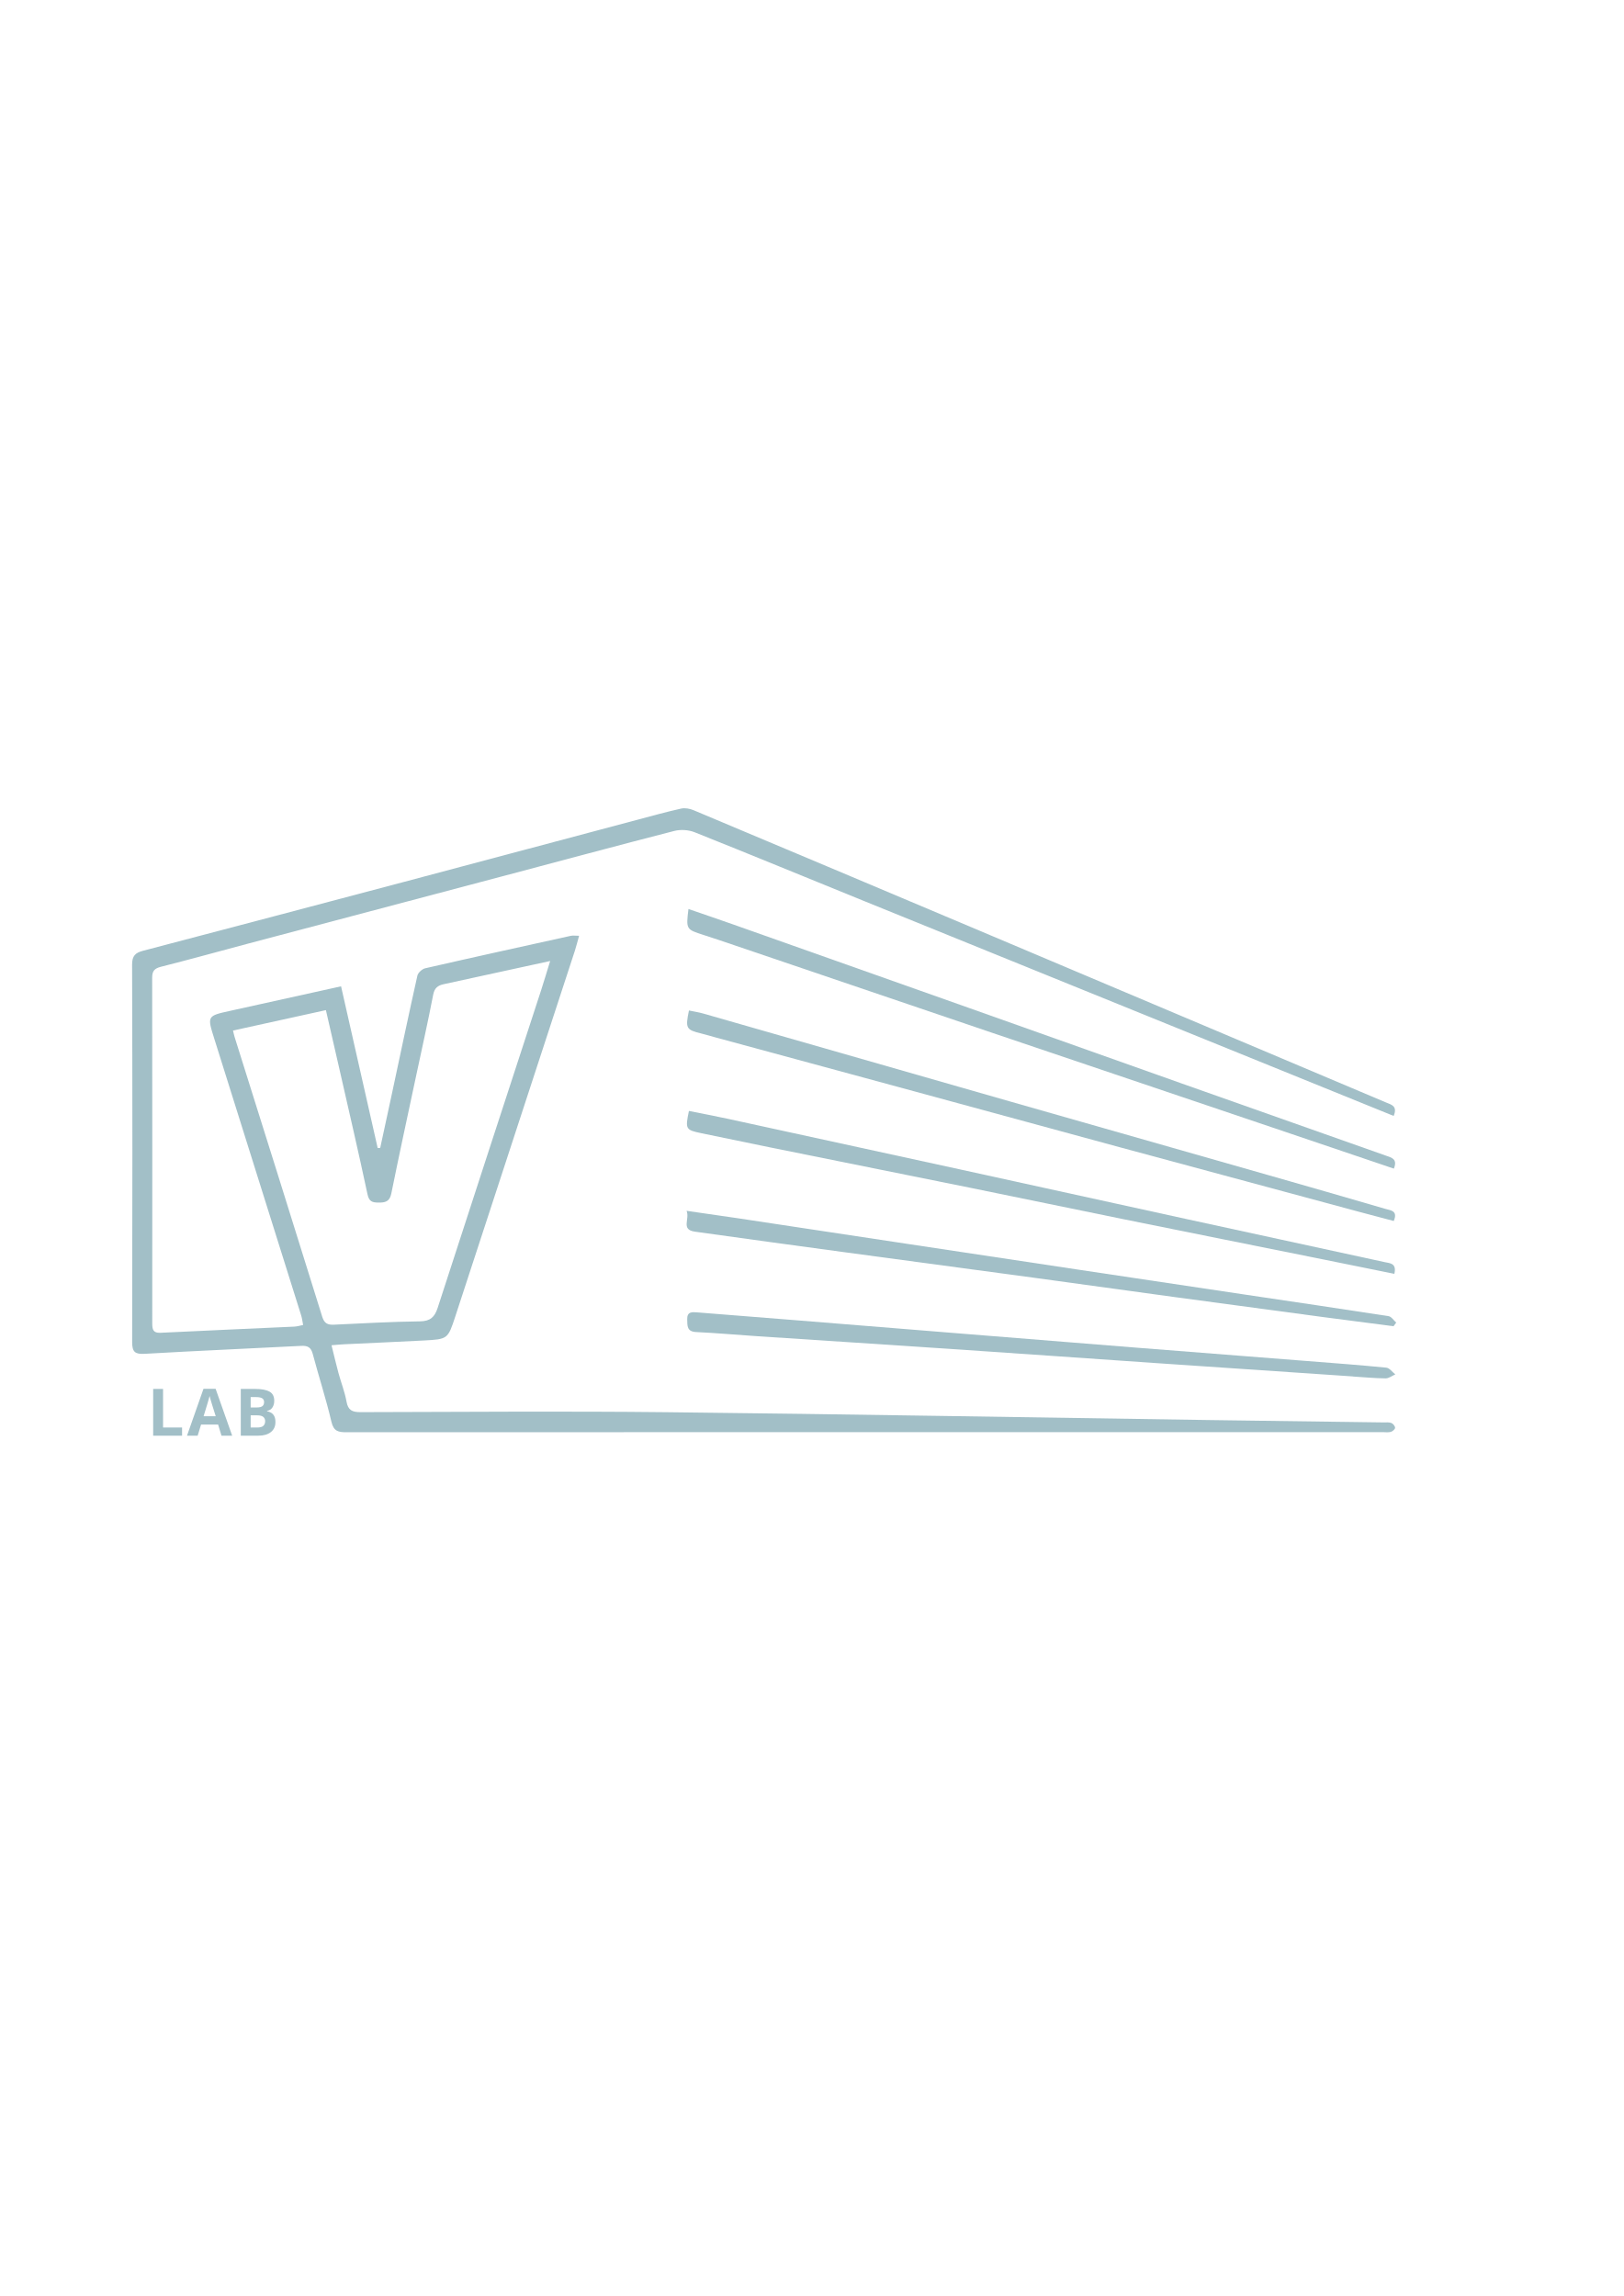
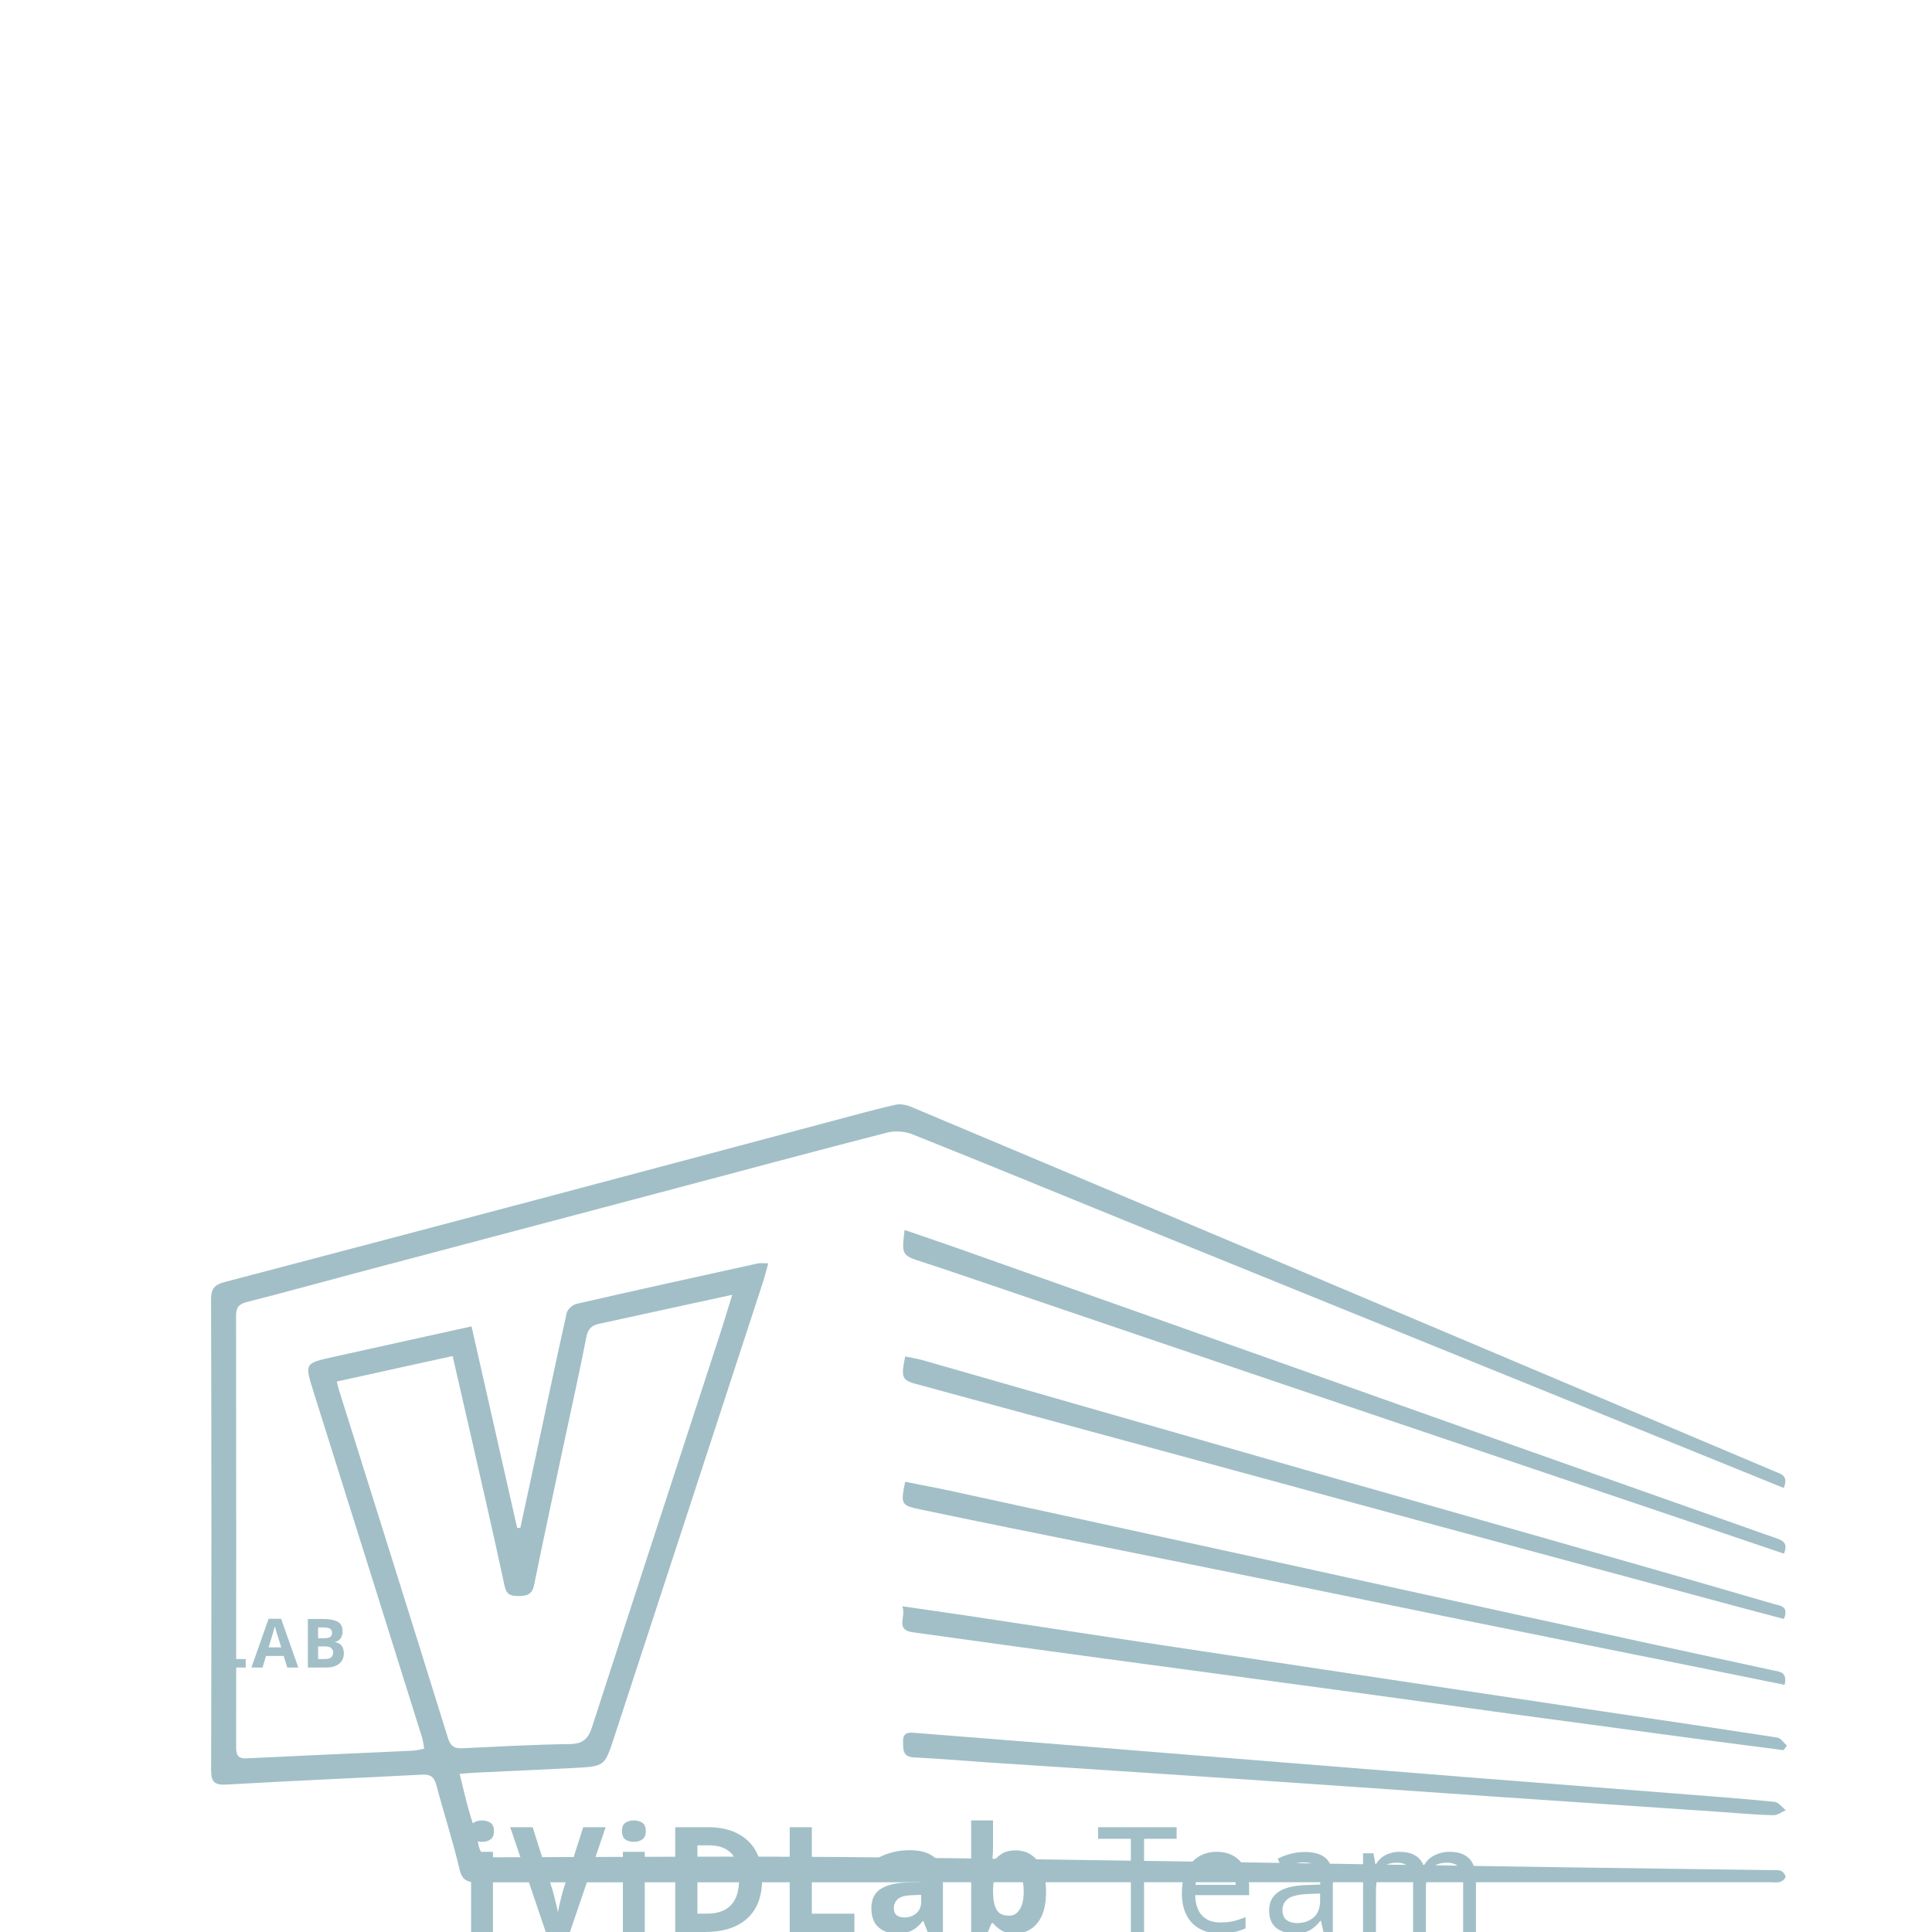
- <svg xmlns="http://www.w3.org/2000/svg" version="1.1" id="Layer_1" x="0px" y="0px" viewBox="0 0 595.28 841.89" style="enable-background:new 0 0 595.28 841.89;" xml:space="preserve">
+ <svg xmlns="http://www.w3.org/2000/svg" version="1.1" viewBox="0 0 500 500" width="100%" height="100%">
  <style type="text/css">
- 	.st-mono{fill:#A2BFC7;}
- 	.st-text{fill:#A2BFC7;font-family:'JetBrains Mono','Tahoma-Bold',sans-serif;font-size:24px;font-weight:800;letter-spacing:1px;}
+ 	.st-ice { fill: #A2BFC7; }
+ 	.st-brand-title {
+ 		fill: #A2BFC7;
+ 		font-family: 'Plus Jakarta Sans', 'Be Vietnam Pro', sans-serif;
+ 		font-size: 38px;
+ 		font-weight: 900;
+ 		letter-spacing: 1.5px;
+ 	}
+ 	.st-brand-team {
+ 		font-weight: 500;
+ 		fill: #A2BFC7;
+ 		opacity: 0.85;
+ 	}
+ 	.st-lab-sub {
+ 		fill: #A2BFC7;
+ 		font-family: 'JetBrains Mono', 'Tahoma-Bold', sans-serif;
+ 		font-size: 20px;
+ 		font-weight: 800;
+ 		letter-spacing: 1px;
+ 	}
</style>
-   <g transform="translate(0, 0)">
-     <g class="st-mono">
+   <g transform="translate(12, 25)">
+     <g class="st-ice" transform="scale(0.88)">
      <path d="M510.94,409.19c-8.58-3.48-16.88-6.85-25.18-10.22c-56.21-22.81-112.42-45.61-168.63-68.44    c-20.82-8.45-41.59-17.04-62.46-25.36c-2.23-0.89-5.16-1.08-7.48-0.48c-21.03,5.4-42,11.06-62.99,16.62    c-31.12,8.25-62.24,16.47-93.35,24.72c-10.61,2.82-21.19,5.77-31.84,8.46c-2.4,0.61-3.23,1.57-3.22,4.03    c0.06,42.25,0.05,84.51,0.03,126.76c0,2.17,0.29,3.56,3.04,3.42c16.35-0.81,32.71-1.5,49.07-2.26c0.96-0.04,1.91-0.35,3.2-0.6    c-0.26-1.3-0.37-2.4-0.69-3.42c-10.6-33.82-21.21-67.64-31.85-101.45c-2.67-8.48-2.73-8.45,5.98-10.36    c13.28-2.92,26.55-5.87,40.47-8.95c4.5,19.87,8.96,39.58,13.42,59.29c0.31-0.01,0.62-0.01,0.93-0.02    c1.49-6.91,2.99-13.81,4.47-20.72c3.03-14.16,5.99-28.33,9.16-42.46c0.24-1.08,1.73-2.44,2.86-2.7    c17.76-4.07,35.56-7.98,53.35-11.9c0.81-0.18,1.68-0.02,3.07-0.02c-0.56,2.01-0.99,3.76-1.54,5.47    c-14.61,44.72-29.21,89.44-43.85,134.14c-2.71,8.28-2.78,8.31-11.47,8.78c-9.73,0.52-19.47,0.92-29.21,1.39    c-1.35,0.06-2.69,0.21-4.69,0.36c0.9,3.62,1.67,6.94,2.56,10.23c0.95,3.49,2.31,6.9,2.94,10.44c0.57,3.2,2.12,3.86,5.11,3.86    c37.38-0.09,74.76-0.39,112.14,0.02c66.12,0.72,132.24,1.9,198.36,2.87c21.5,0.32,43,0.58,64.5,0.88c1,0.01,2.08-0.12,2.96,0.21    c0.62,0.24,1.36,1.17,1.35,1.77c-0.01,0.53-0.92,1.3-1.57,1.49c-0.93,0.26-1.98,0.09-2.98,0.09c-126.64,0-253.28-0.01-379.92,0.04    c-2.92,0-4.66-0.32-5.48-3.82c-1.96-8.37-4.64-16.57-6.85-24.89c-0.65-2.44-1.86-3.09-4.25-2.96c-19.1,1-38.2,1.8-57.29,2.91    c-3.64,0.21-4.68-0.66-4.67-4.35c0.11-46.13,0.12-92.26-0.02-138.38c-0.01-3.24,1.24-4.33,3.99-5.05    c31.98-8.4,63.96-16.84,95.93-25.32c28.35-7.52,56.69-15.1,85.03-22.64c5.43-1.44,10.84-2.96,16.32-4.18    c1.42-0.32,3.19,0.01,4.57,0.59c36.71,15.42,73.4,30.89,110.08,46.39c47.96,20.26,95.9,40.55,143.86,60.81    C510.12,405.08,512.45,405.55,510.94,409.19z M85.42,377.88c0.31,1.23,0.42,1.82,0.6,2.39c10.73,34.17,21.49,68.33,32.11,102.54    c0.78,2.51,2.04,3.02,4.31,2.92c10.49-0.49,20.98-1.09,31.47-1.22c3.85-0.05,5.45-1.55,6.56-4.99    c12.57-38.83,25.26-77.62,37.91-116.42c1.06-3.27,2.03-6.56,3.32-10.72c-4.45,0.97-8.04,1.75-11.63,2.53    c-9.15,1.99-18.29,3.99-27.44,5.98c-2.09,0.46-3.33,1.35-3.81,3.82c-1.96,10.17-4.25,20.28-6.4,30.42    c-3.01,14.16-6.09,28.31-8.96,42.51c-0.6,2.99-2.24,3.35-4.76,3.32c-2.28-0.03-3.41-0.4-3.98-3.1    c-3.35-15.75-7.02-31.43-10.58-47.14c-1.51-6.65-3.05-13.3-4.66-20.33C107.87,372.94,96.75,375.39,85.42,377.88z" />
      <path d="M511.01,428.51c-12.86-4.36-25.48-8.64-38.11-12.91c-36.41-12.31-72.83-24.59-109.23-36.92    c-31.45-10.65-62.88-21.36-94.32-32.04c-3.78-1.28-7.56-2.58-11.36-3.79c-6.46-2.06-6.5-2.08-5.59-9.54    c5.56,1.92,11.03,3.77,16.47,5.69c28.71,10.15,57.42,20.32,86.13,30.5c26.11,9.26,52.21,18.56,78.33,27.82    c24.94,8.84,49.89,17.64,74.84,26.45C510.15,424.47,512.47,424.96,511.01,428.51z" />
      <path d="M496.03,504.71c-24.06-1.63-48.11-3.25-72.17-4.89c-24.8-1.7-49.6-3.46-74.41-5.13c-24.06-1.62-48.12-3.17-72.18-4.76    c-7.35-0.49-14.7-1.15-22.06-1.5c-3.42-0.16-3.2-2.27-3.27-4.61c-0.09-2.98,1.85-2.74,3.78-2.59c12.58,0.99,25.15,1.99,37.73,3    c20.17,1.62,40.34,3.27,60.51,4.89c20.92,1.69,41.84,3.38,62.76,5.04c20.80,1.65,41.6,3.26,62.39,4.89    c9.71,0.76,19.43,1.48,29.13,2.44c1.17,0.12,2.21,1.61,3.3,2.47c-1.18,0.51-2.37,1.47-3.54,1.46c-3.99-0.04-7.98-0.43-11.97-0.68    C496.03,504.73,496.03,504.72,496.03,504.71z" />
      <path d="M510.97,447.71c-4.29-1.14-8.59-2.26-12.87-3.41c-29.03-7.83-58.07-15.64-87.09-23.5c-27.34-7.41-54.66-14.88-81.99-22.31    c-22.28-6.05-44.56-12.09-66.83-18.13c-1.68-0.46-3.35-0.97-5.05-1.39c-5.61-1.37-5.92-1.87-4.56-8.45    c1.77,0.38,3.58,0.64,5.32,1.14c37.43,10.72,74.85,21.48,112.29,32.19c31.66,9.06,63.34,18.06,95.01,27.1    c14.27,4.08,28.54,8.17,42.78,12.34C509.76,443.81,512.62,443.89,510.97,447.71z" />
      <path d="M511.2,467.09c-8.68-1.76-16.97-3.44-25.26-5.12c-24.71-4.98-49.42-9.92-74.12-14.93c-18.58-3.77-37.14-7.66-55.73-11.43    c-24.57-4.99-49.16-9.91-73.73-14.88c-8.44-1.71-16.86-3.47-25.29-5.22c-5.71-1.19-5.89-1.49-4.5-8.15    c4.81,0.97,9.65,1.87,14.46,2.92c28.28,6.14,56.56,12.31,84.83,18.49c27.67,6.05,55.32,12.16,82.99,18.2    c24.25,5.3,48.52,10.54,72.78,15.82C509.57,463.21,512.11,463.14,511.2,467.09z" />
      <path d="M510.89,486.3c-8.65-1.13-17.3-2.23-25.94-3.38c-18.2-2.43-36.39-4.88-54.58-7.35c-16.96-2.31-33.9-4.69-50.86-6.99    c-23.39-3.17-46.8-6.29-70.19-9.46c-18.19-2.47-36.38-4.95-54.57-7.5c-5.25-0.74-1.77-4.6-3.04-7.64    c6.77,0.98,12.78,1.82,18.77,2.72c20.75,3.13,41.49,6.28,62.24,9.41c21.12,3.19,42.23,6.38,63.35,9.55    c20.38,3.06,40.75,6.11,61.13,9.15c17.29,2.58,34.59,5.11,51.86,7.79c1.04,0.16,1.89,1.55,2.82,2.36    C511.56,485.42,511.23,485.86,510.89,486.3z" />
+       <text transform="matrix(1 0 0 1 48 462)" class="st-lab-sub">LAB</text>
    </g>
+     <text x="240" y="475" text-anchor="middle" class="st-brand-title">
+ 		iViDLab <tspan class="st-brand-team">Team</tspan>
+     </text>
  </g>
-   <text transform="matrix(1 0 0 1 54 526.4343)" class="st-text">LAB</text>
</svg>
